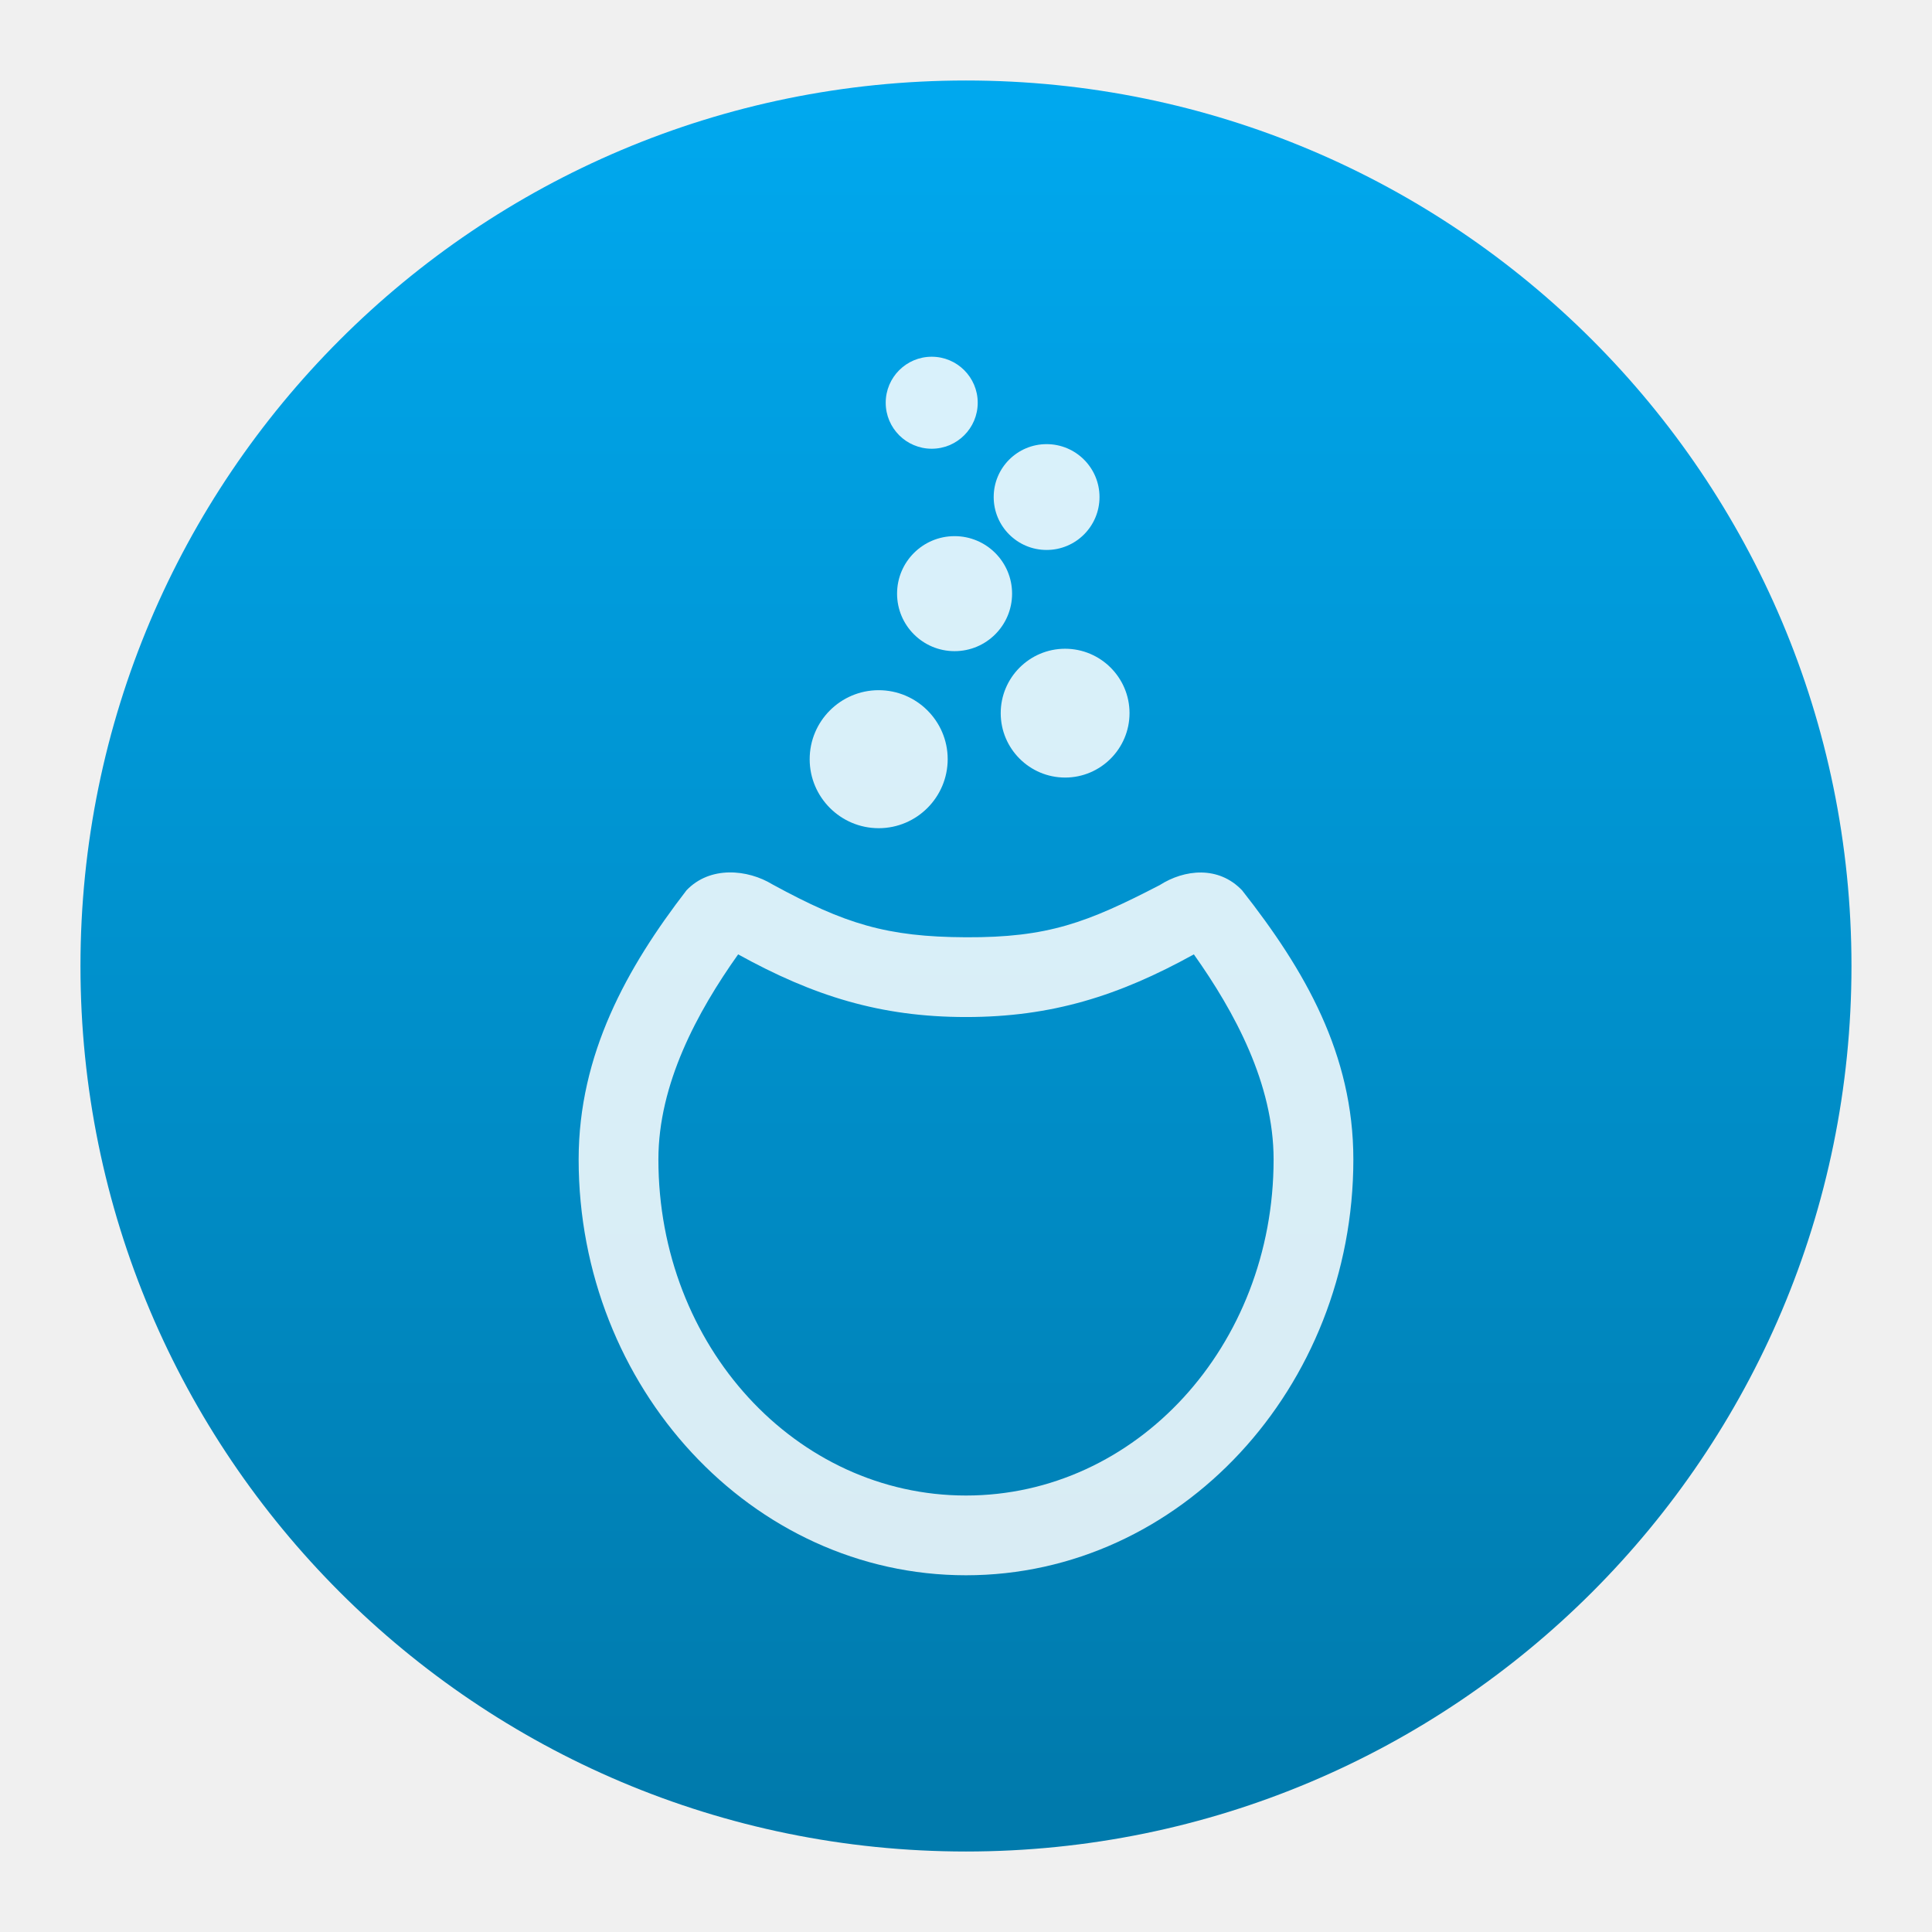
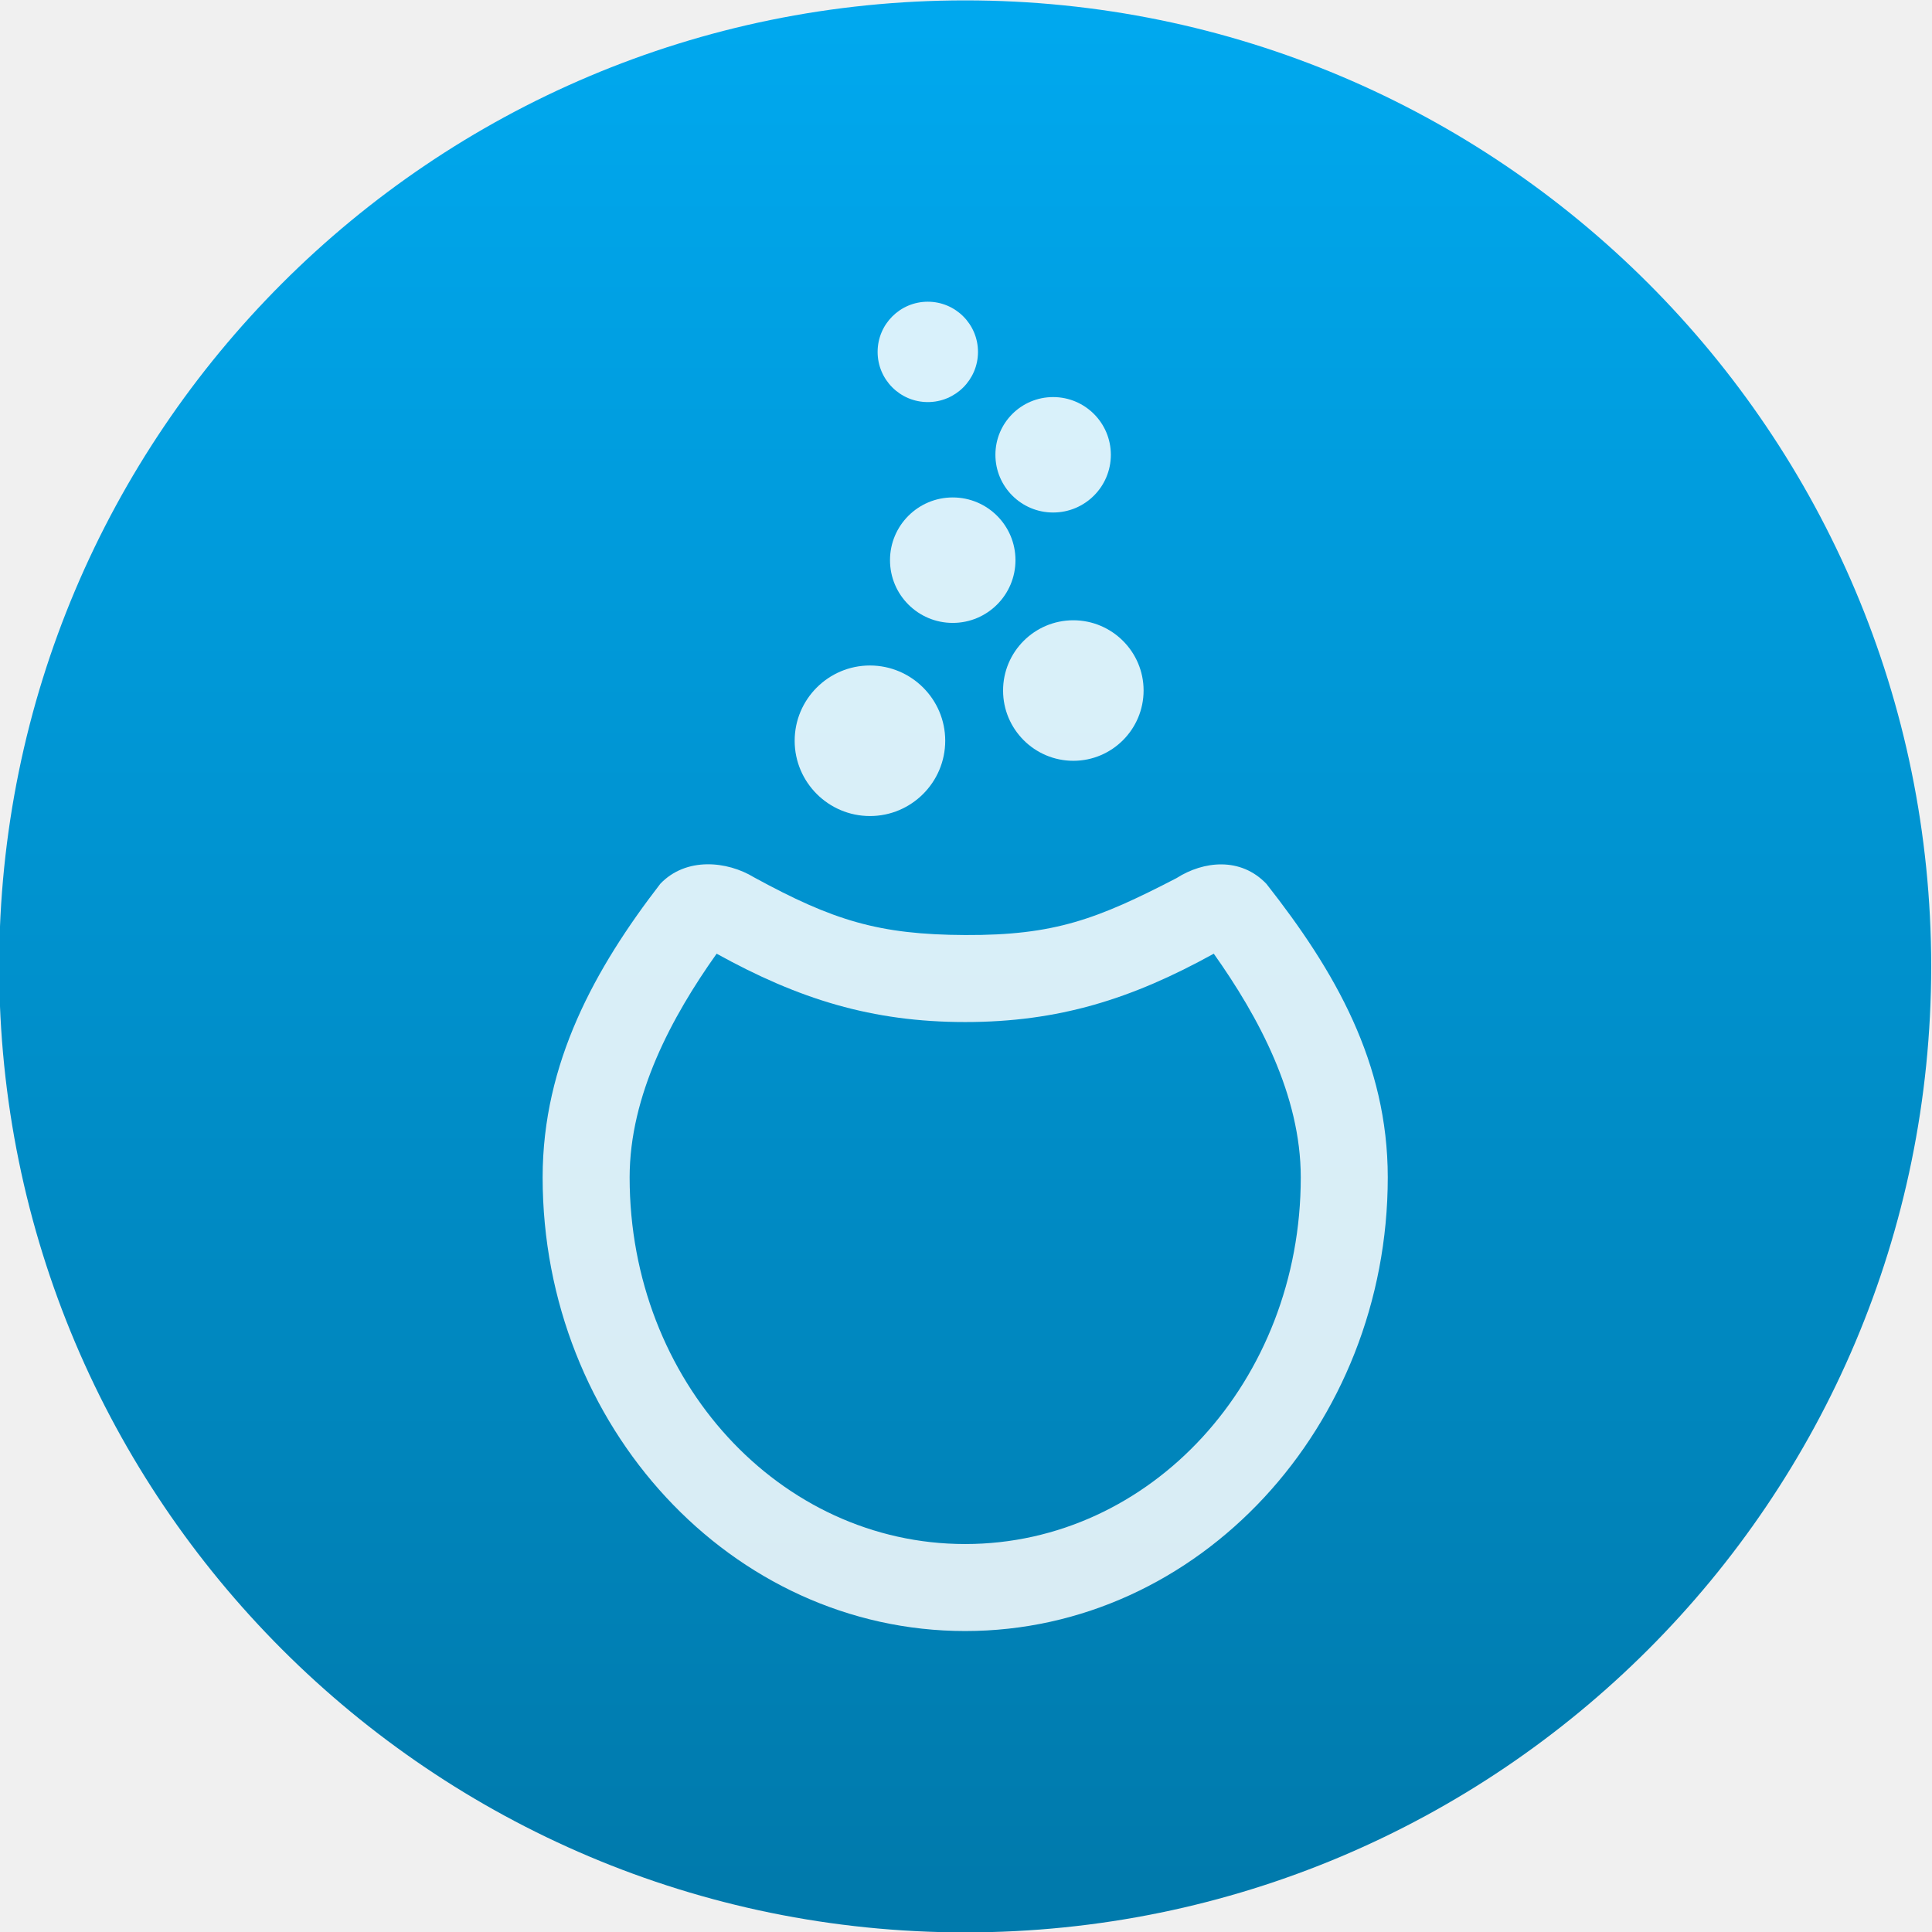
<svg xmlns="http://www.w3.org/2000/svg" height="48" width="48">
  <linearGradient id="a" gradientUnits="userSpaceOnUse" x1="399.571" x2="399.571" y1="545.798" y2="517.798">
    <stop offset="0" stop-color="#3889e9" />
    <stop offset="1" stop-color="#5ea5fb" />
  </linearGradient>
  <linearGradient id="b" gradientUnits="userSpaceOnUse" x1="399.994" x2="399.994" y1="545.139" y2="518.139">
    <stop offset="0" stop-color="#007aac" />
    <stop offset="1" stop-color="#00a8ee" />
  </linearGradient>
-   <g stroke-width="1.3" transform="matrix(1.571433 0 0 1.571433 -605.4712 -811.6849)">
-     <circle cx="400.571" cy="531.798" fill="url(#b)" r="14" />
-     <circle cx="400.571" cy="531.798" fill="url(#a)" r="0" />
-   </g>
-   <g enable-background="new" fill="#fff" fill-opacity=".85" transform="matrix(.1415246 0 0 .1415246 -3.314247 -64.92301)">
-     <g fill="#fff" fill-opacity=".85" transform="translate(-.20836 7.0001)">
-       <path d="m177.89 597.13h-.01c-6.673 0-12.107-5.427-12.114-12.095-.01-6.691 5.425-12.125 12.104-12.132 6.683 0 12.116 5.427 12.124 12.095 0 6.691-5.425 12.126-12.104 12.133z" />
-       <path d="m210.61 588.24c-6.231 0-11.302-5.066-11.307-11.292-.01-6.242 5.061-11.316 11.296-11.321 6.239 0 11.311 5.065 11.317 11.291 0 6.242-5.062 11.316-11.296 11.323h-.01z" />
-       <circle cx="191.203" cy="555.956" r="10.095" stroke-width="1.442" />
-       <circle cx="207.358" cy="538.997" r="9.288" stroke-width=".808" />
-       <circle cx="187.19" cy="522.44" r="8.076" stroke-width=".769" />
+   <g fill="#fff" transform="matrix(1.032091 0 0 1.032091 -547.3409 -845.8498)">
+     <g stroke-width="1.3" transform="matrix(1.660989 0 0 1.660989 -111.7876 -40.49788)">
+       <circle cx="400.571" cy="531.798" fill="url(#b)" r="14" />
+       <circle cx="400.571" cy="531.798" fill="url(#a)" r="0" />
    </g>
-     <path d="m143.93 615.04c-10.45 13.55-18.93 28.78-18.93 47.24 0 40.006 30.358 73 68 73 37.64 0 68-32.993 68-73 0-18.461-8.489-33.212-19.53-47.238-4.14-4.345-10.118-3.699-14.469-.919-12.733 6.589-19.606 9.221-34.001 9.156-13.922-.062-21.237-2.336-33.97-9.277-4.351-2.659-10.964-3.305-15.104 1.039zm9.07 11.24c13.198 7.298 24.969 11 40 11 15.044 0 26.795-3.703 40-11 7.205 10.16 14 22.758 14 36 0 32.801-24.175 59-54 59-29.826 0-54-26.199-54-59 0-13.225 6.779-25.832 14-36z" fill="#fff" fill-opacity=".85" />
+     <g enable-background="new" fill="#fff" fill-opacity=".85" transform="matrix(.14959 0 0 .14959 524.686 748.8217)">
+       <g fill="#fff" fill-opacity=".85" transform="translate(-.20836 7.0001)">
+         <path d="m177.89 597.13h-.01c-6.673 0-12.107-5.427-12.114-12.095-.01-6.691 5.425-12.125 12.104-12.132 6.683 0 12.116 5.427 12.124 12.095 0 6.691-5.425 12.126-12.104 12.133z" />
+         <path d="m210.61 588.24c-6.231 0-11.302-5.066-11.307-11.292-.01-6.242 5.061-11.316 11.296-11.321 6.239 0 11.311 5.065 11.317 11.291 0 6.242-5.062 11.316-11.296 11.323h-.01z" />
+         <circle cx="191.203" cy="555.956" r="10.095" stroke-width="1.442" />
+         <circle cx="207.358" cy="538.997" r="9.288" stroke-width=".808" />
+         <circle cx="187.19" cy="522.44" r="8.076" stroke-width=".769" />
+       </g>
+       <path d="m143.93 615.04c-10.45 13.55-18.93 28.78-18.93 47.24 0 40.006 30.358 73 68 73 37.64 0 68-32.993 68-73 0-18.461-8.489-33.212-19.53-47.238-4.14-4.345-10.118-3.699-14.469-.919-12.733 6.589-19.606 9.221-34.001 9.156-13.922-.062-21.237-2.336-33.97-9.277-4.351-2.659-10.964-3.305-15.104 1.039zm9.07 11.24c13.198 7.298 24.969 11 40 11 15.044 0 26.795-3.703 40-11 7.205 10.16 14 22.758 14 36 0 32.801-24.175 59-54 59-29.826 0-54-26.199-54-59 0-13.225 6.779-25.832 14-36z" fill="#fff" fill-opacity=".85" />
+     </g>
  </g>
  <rect fill="none" height="60" ry="10" stroke-width="1" width="20" x="387.662" y="-186.23" />
</svg>
